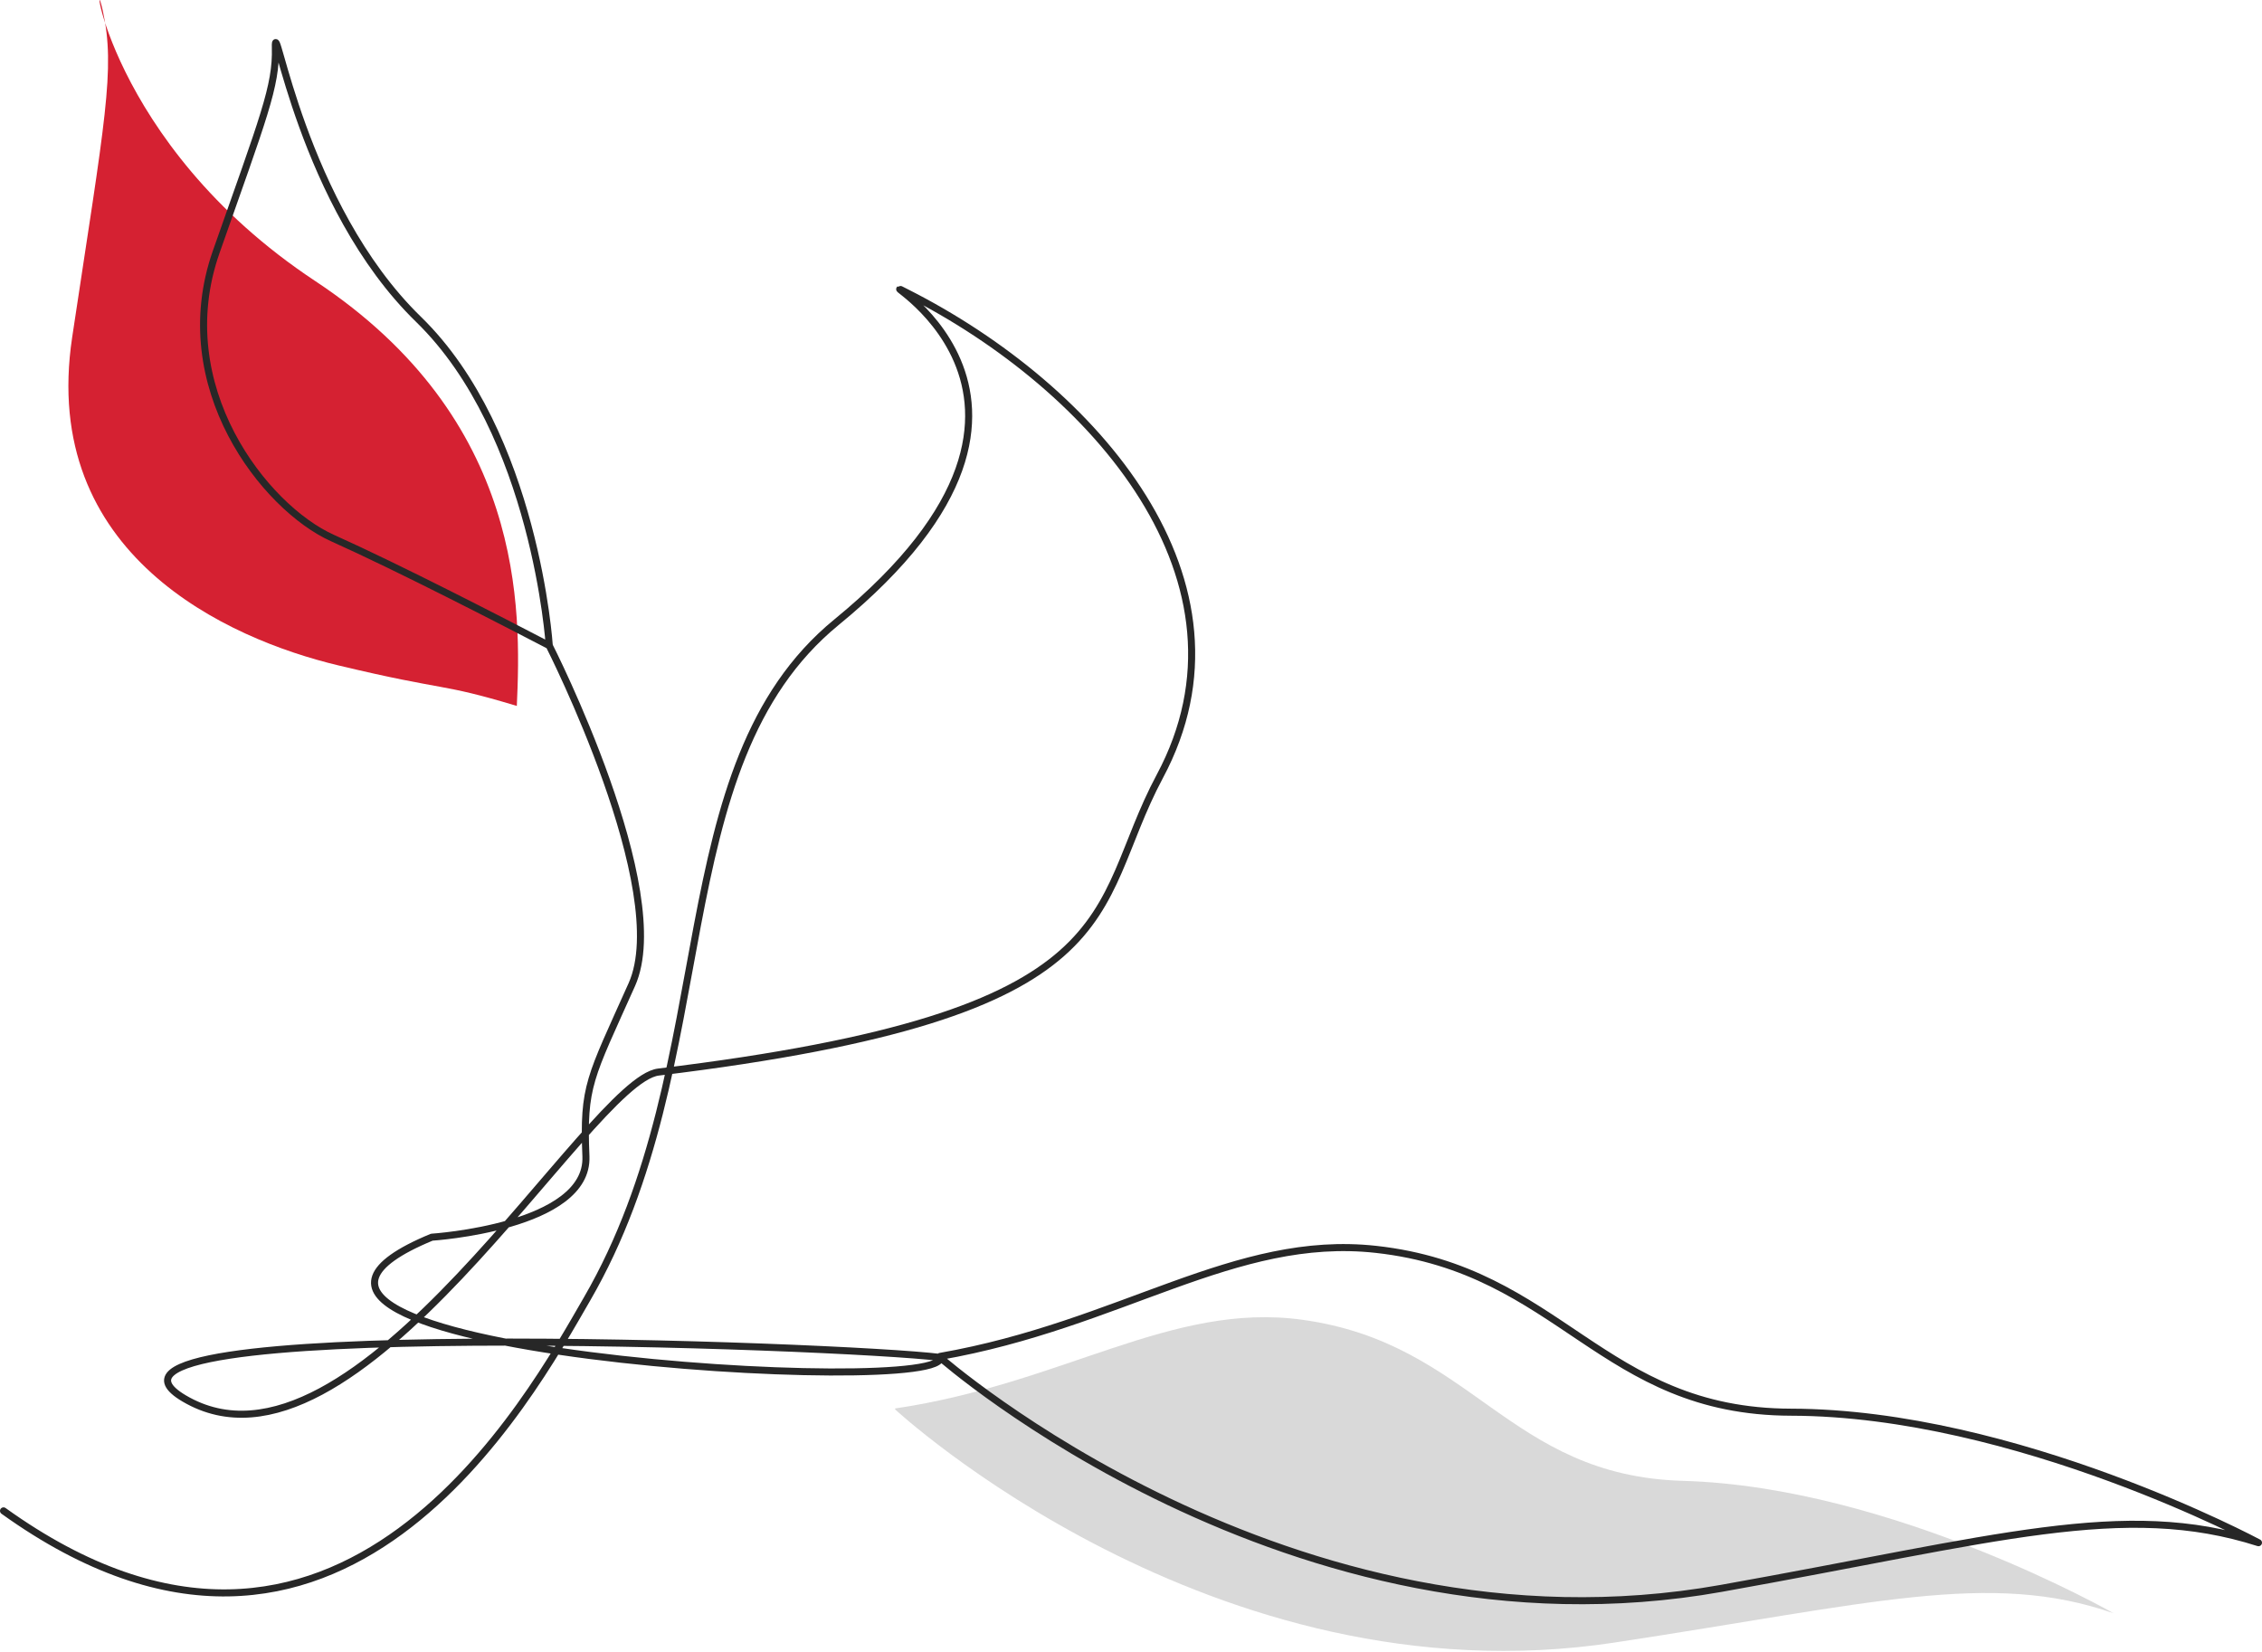
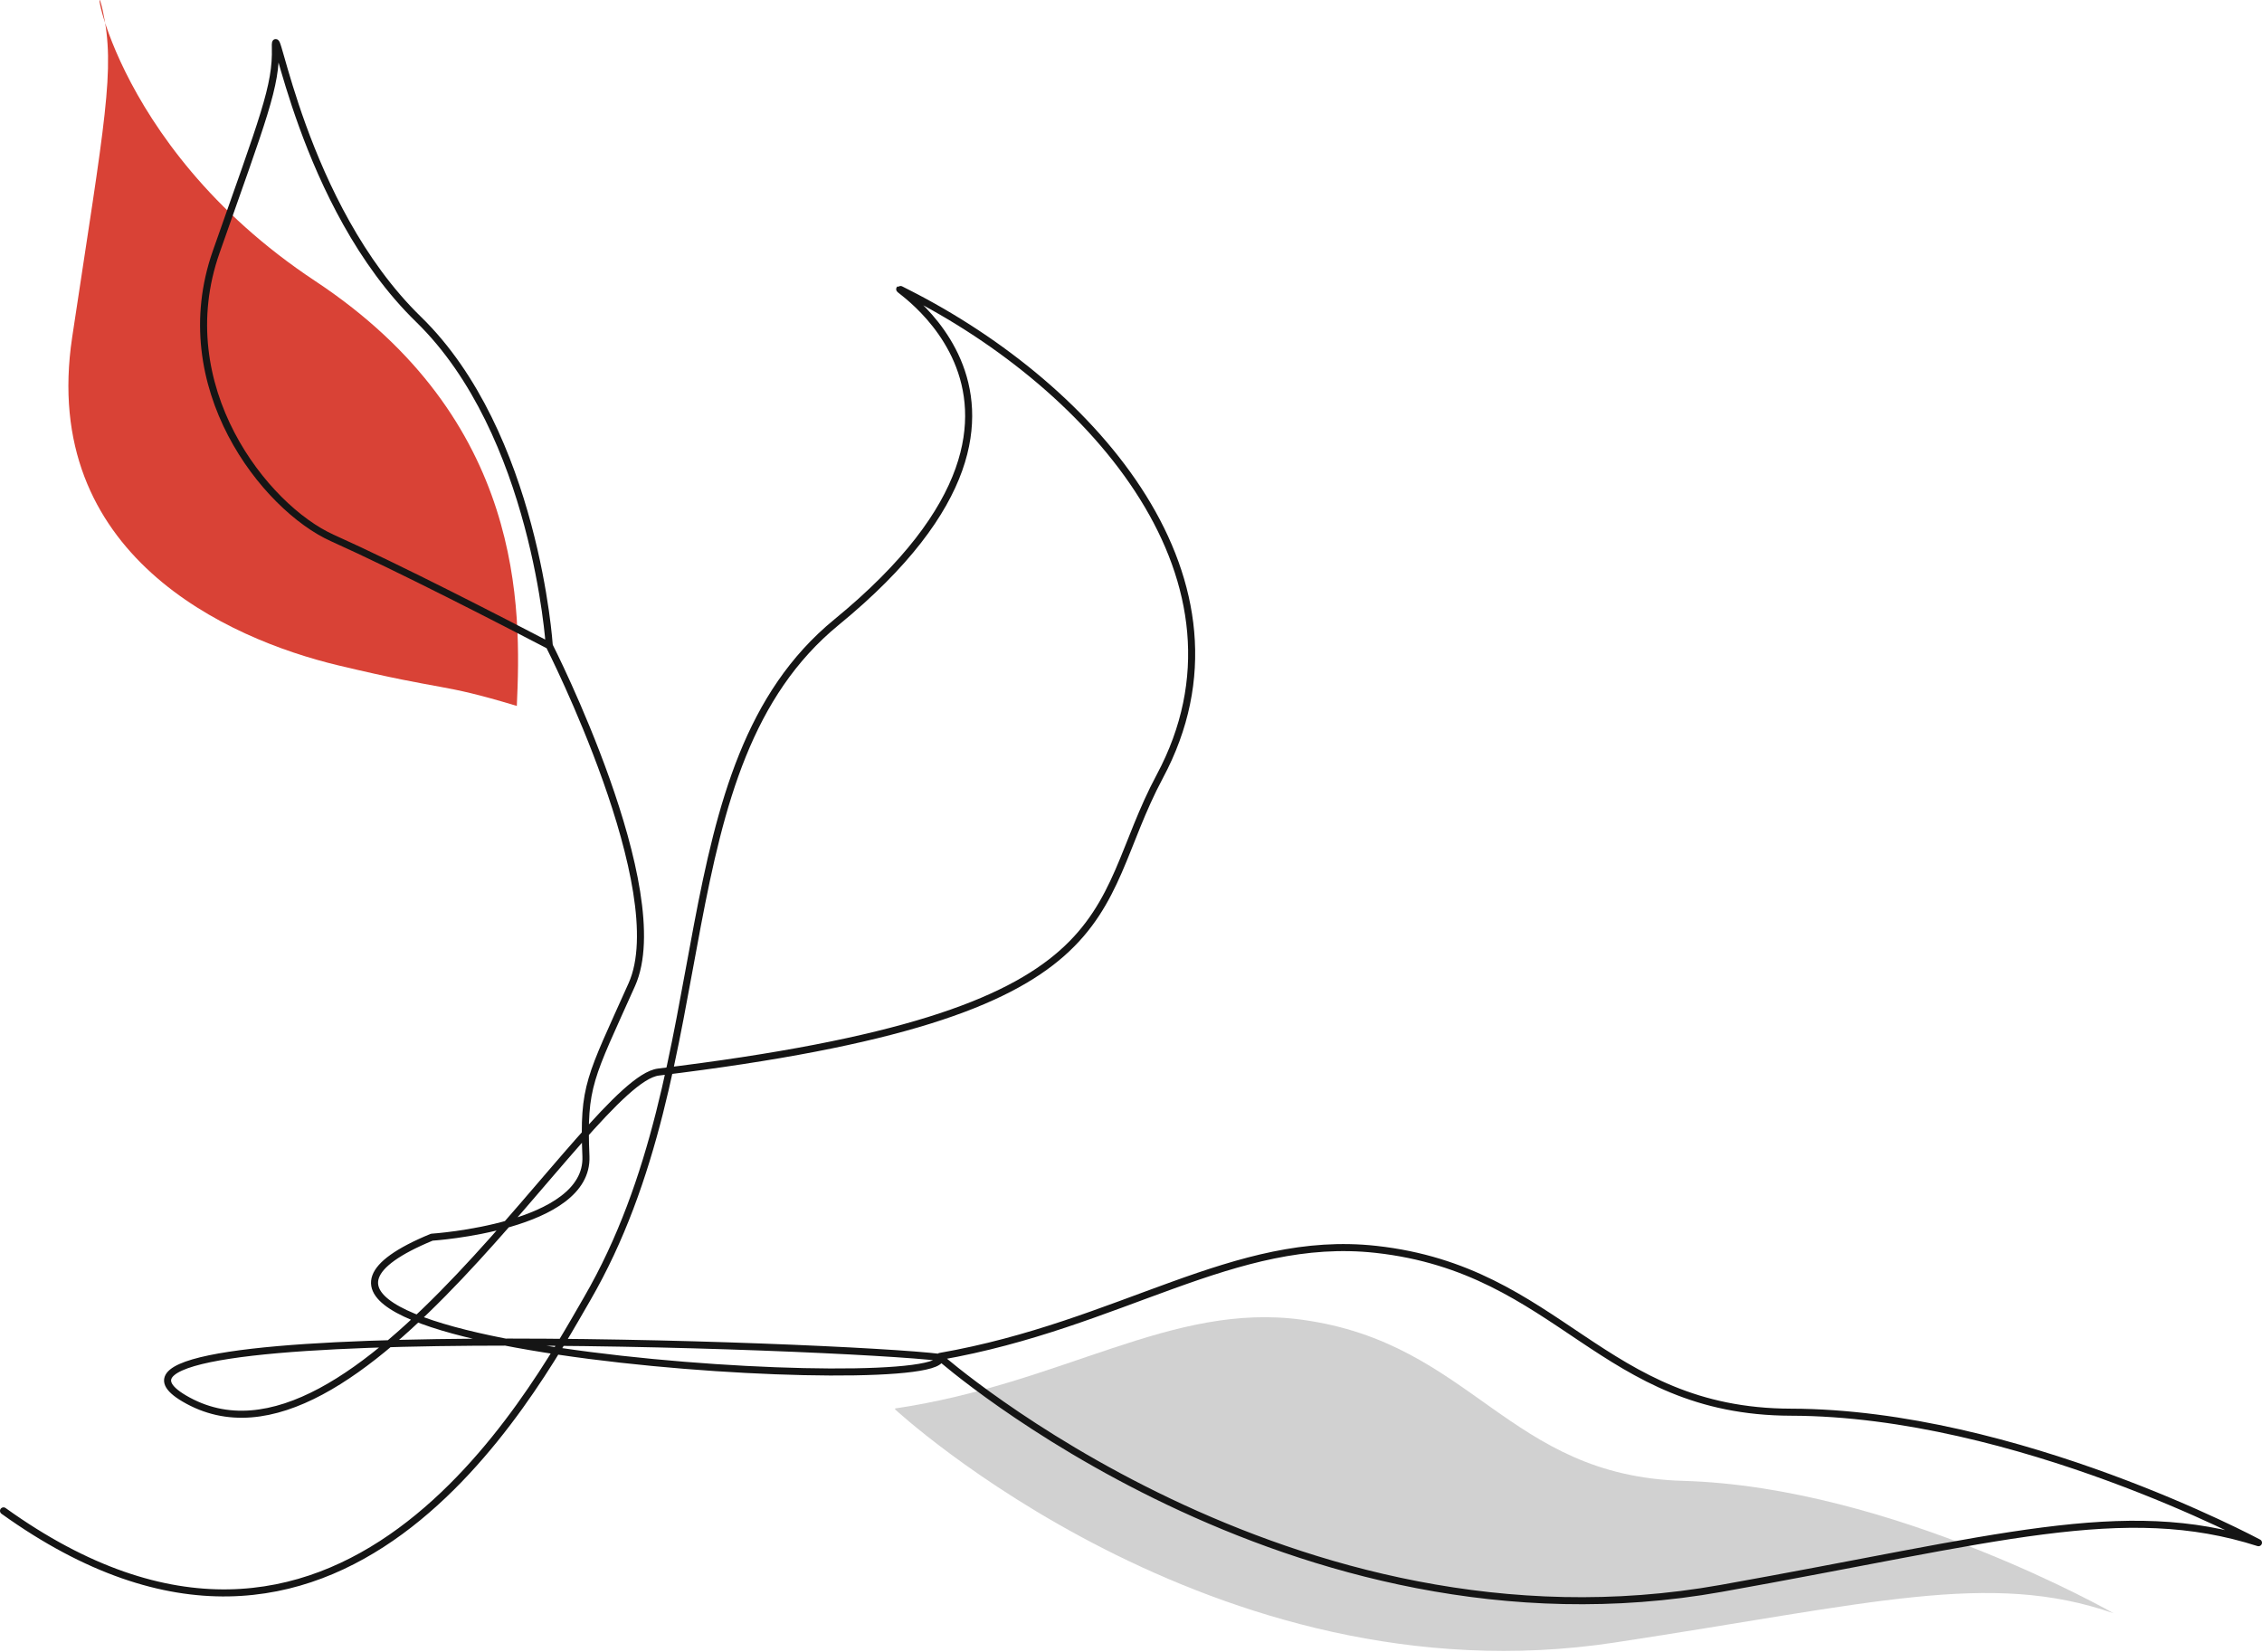
<svg xmlns="http://www.w3.org/2000/svg" width="100%" height="100%" viewBox="0 0 963 703" version="1.1" xml:space="preserve" style="fill-rule:evenodd;clip-rule:evenodd;stroke-linecap:round;stroke-linejoin:round;stroke-miterlimit:1.5;">
-   <path d="M219.763,300.487c-33.336,-10.033 -28.543,-5.909 -75.722,-17.181c-47.179,-11.273 -127.265,-47.127 -113.317,-139.692c13.948,-92.565 18.496,-114.198 13.047,-139.008c-5.449,-24.809 1.007,55.914 90.413,115.043c89.405,59.129 87.723,139.569 85.84,180.956" style="fill:#d52132;" />
-   <path d="M381.083,599.682c71.777,-10.615 117.584,-45.392 173.255,-37.774c72.646,9.942 87.385,66.482 162.248,68.603c88.931,2.521 183.259,56.381 183.259,56.381c-52.728,-18.404 -103.239,-4.096 -212.653,12.487c-171.077,25.93 -306.117,-99.298 -306.117,-99.298" style="fill:#d9d9d9;" />
-   <path d="M233.918,274.924c-20.053,-10.442 -63.659,-32.939 -92.395,-45.851c-28.736,-12.911 -69.608,-64.522 -49.48,-121.828c20.128,-57.307 25.655,-70.543 25.187,-87.018c-0.467,-16.474 11.059,67.189 60.934,115.729c49.875,48.54 55.682,138.968 55.682,138.968c0,0 53.044,104.285 35.135,144.297c-17.909,40.012 -20.782,42.973 -19.537,73.126c1.244,30.152 -65.62,34.416 -65.62,34.416c-116.784,48.229 224.47,69.205 216.373,50.758c77.024,-13.459 125.389,-52.215 185.577,-45.578c78.539,8.661 96.011,69.153 176.718,69.328c95.873,0.208 199.008,55.569 199.008,55.569c-57.321,-18.339 -111.332,-1.501 -228.732,19.449c-183.563,32.757 -332.568,-98.339 -332.568,-98.339c-40.922,-5.147 -381.747,-17.92 -321.812,17.456c73.19,43.2 172.062,-135.338 201.925,-138.952c204.441,-24.741 182.629,-68.32 213.448,-125.894c44.363,-82.875 -27.592,-165.369 -107.561,-205.871c-22.925,-11.61 89.927,41.97 -30.085,140.236c-75.078,61.474 -47.459,186.773 -106.191,288.135c-23.644,40.806 -105.519,192.809 -248.424,90.229" style="fill:none;stroke:#272727;stroke-width:3px;" />
+   <path d="M219.763,300.487c-33.336,-10.033 -28.543,-5.909 -75.722,-17.181c-47.179,-11.273 -127.265,-47.127 -113.317,-139.692c13.948,-92.565 18.496,-114.198 13.047,-139.008c-5.449,-24.809 1.007,55.914 90.413,115.043c89.405,59.129 87.723,139.569 85.84,180.956" style="fill:#d94236;" />
+   <path d="M381.083,599.682c71.777,-10.615 117.584,-45.392 173.255,-37.774c72.646,9.942 87.385,66.482 162.248,68.603c88.931,2.521 183.259,56.381 183.259,56.381c-52.728,-18.404 -103.239,-4.096 -212.653,12.487c-171.077,25.93 -306.117,-99.298 -306.117,-99.298" style="fill:#d1d1d1;" />
+   <path d="M233.918,274.924c-20.053,-10.442 -63.659,-32.939 -92.395,-45.851c-28.736,-12.911 -69.608,-64.522 -49.48,-121.828c20.128,-57.307 25.655,-70.543 25.187,-87.018c-0.467,-16.474 11.059,67.189 60.934,115.729c49.875,48.54 55.682,138.968 55.682,138.968c0,0 53.044,104.285 35.135,144.297c-17.909,40.012 -20.782,42.973 -19.537,73.126c1.244,30.152 -65.62,34.416 -65.62,34.416c-116.784,48.229 224.47,69.205 216.373,50.758c77.024,-13.459 125.389,-52.215 185.577,-45.578c78.539,8.661 96.011,69.153 176.718,69.328c95.873,0.208 199.008,55.569 199.008,55.569c-57.321,-18.339 -111.332,-1.501 -228.732,19.449c-183.563,32.757 -332.568,-98.339 -332.568,-98.339c-40.922,-5.147 -381.747,-17.92 -321.812,17.456c73.19,43.2 172.062,-135.338 201.925,-138.952c204.441,-24.741 182.629,-68.32 213.448,-125.894c44.363,-82.875 -27.592,-165.369 -107.561,-205.871c-22.925,-11.61 89.927,41.97 -30.085,140.236c-75.078,61.474 -47.459,186.773 -106.191,288.135c-23.644,40.806 -105.519,192.809 -248.424,90.229" style="fill:none;stroke:#151515;stroke-width:3px;" />
</svg>
